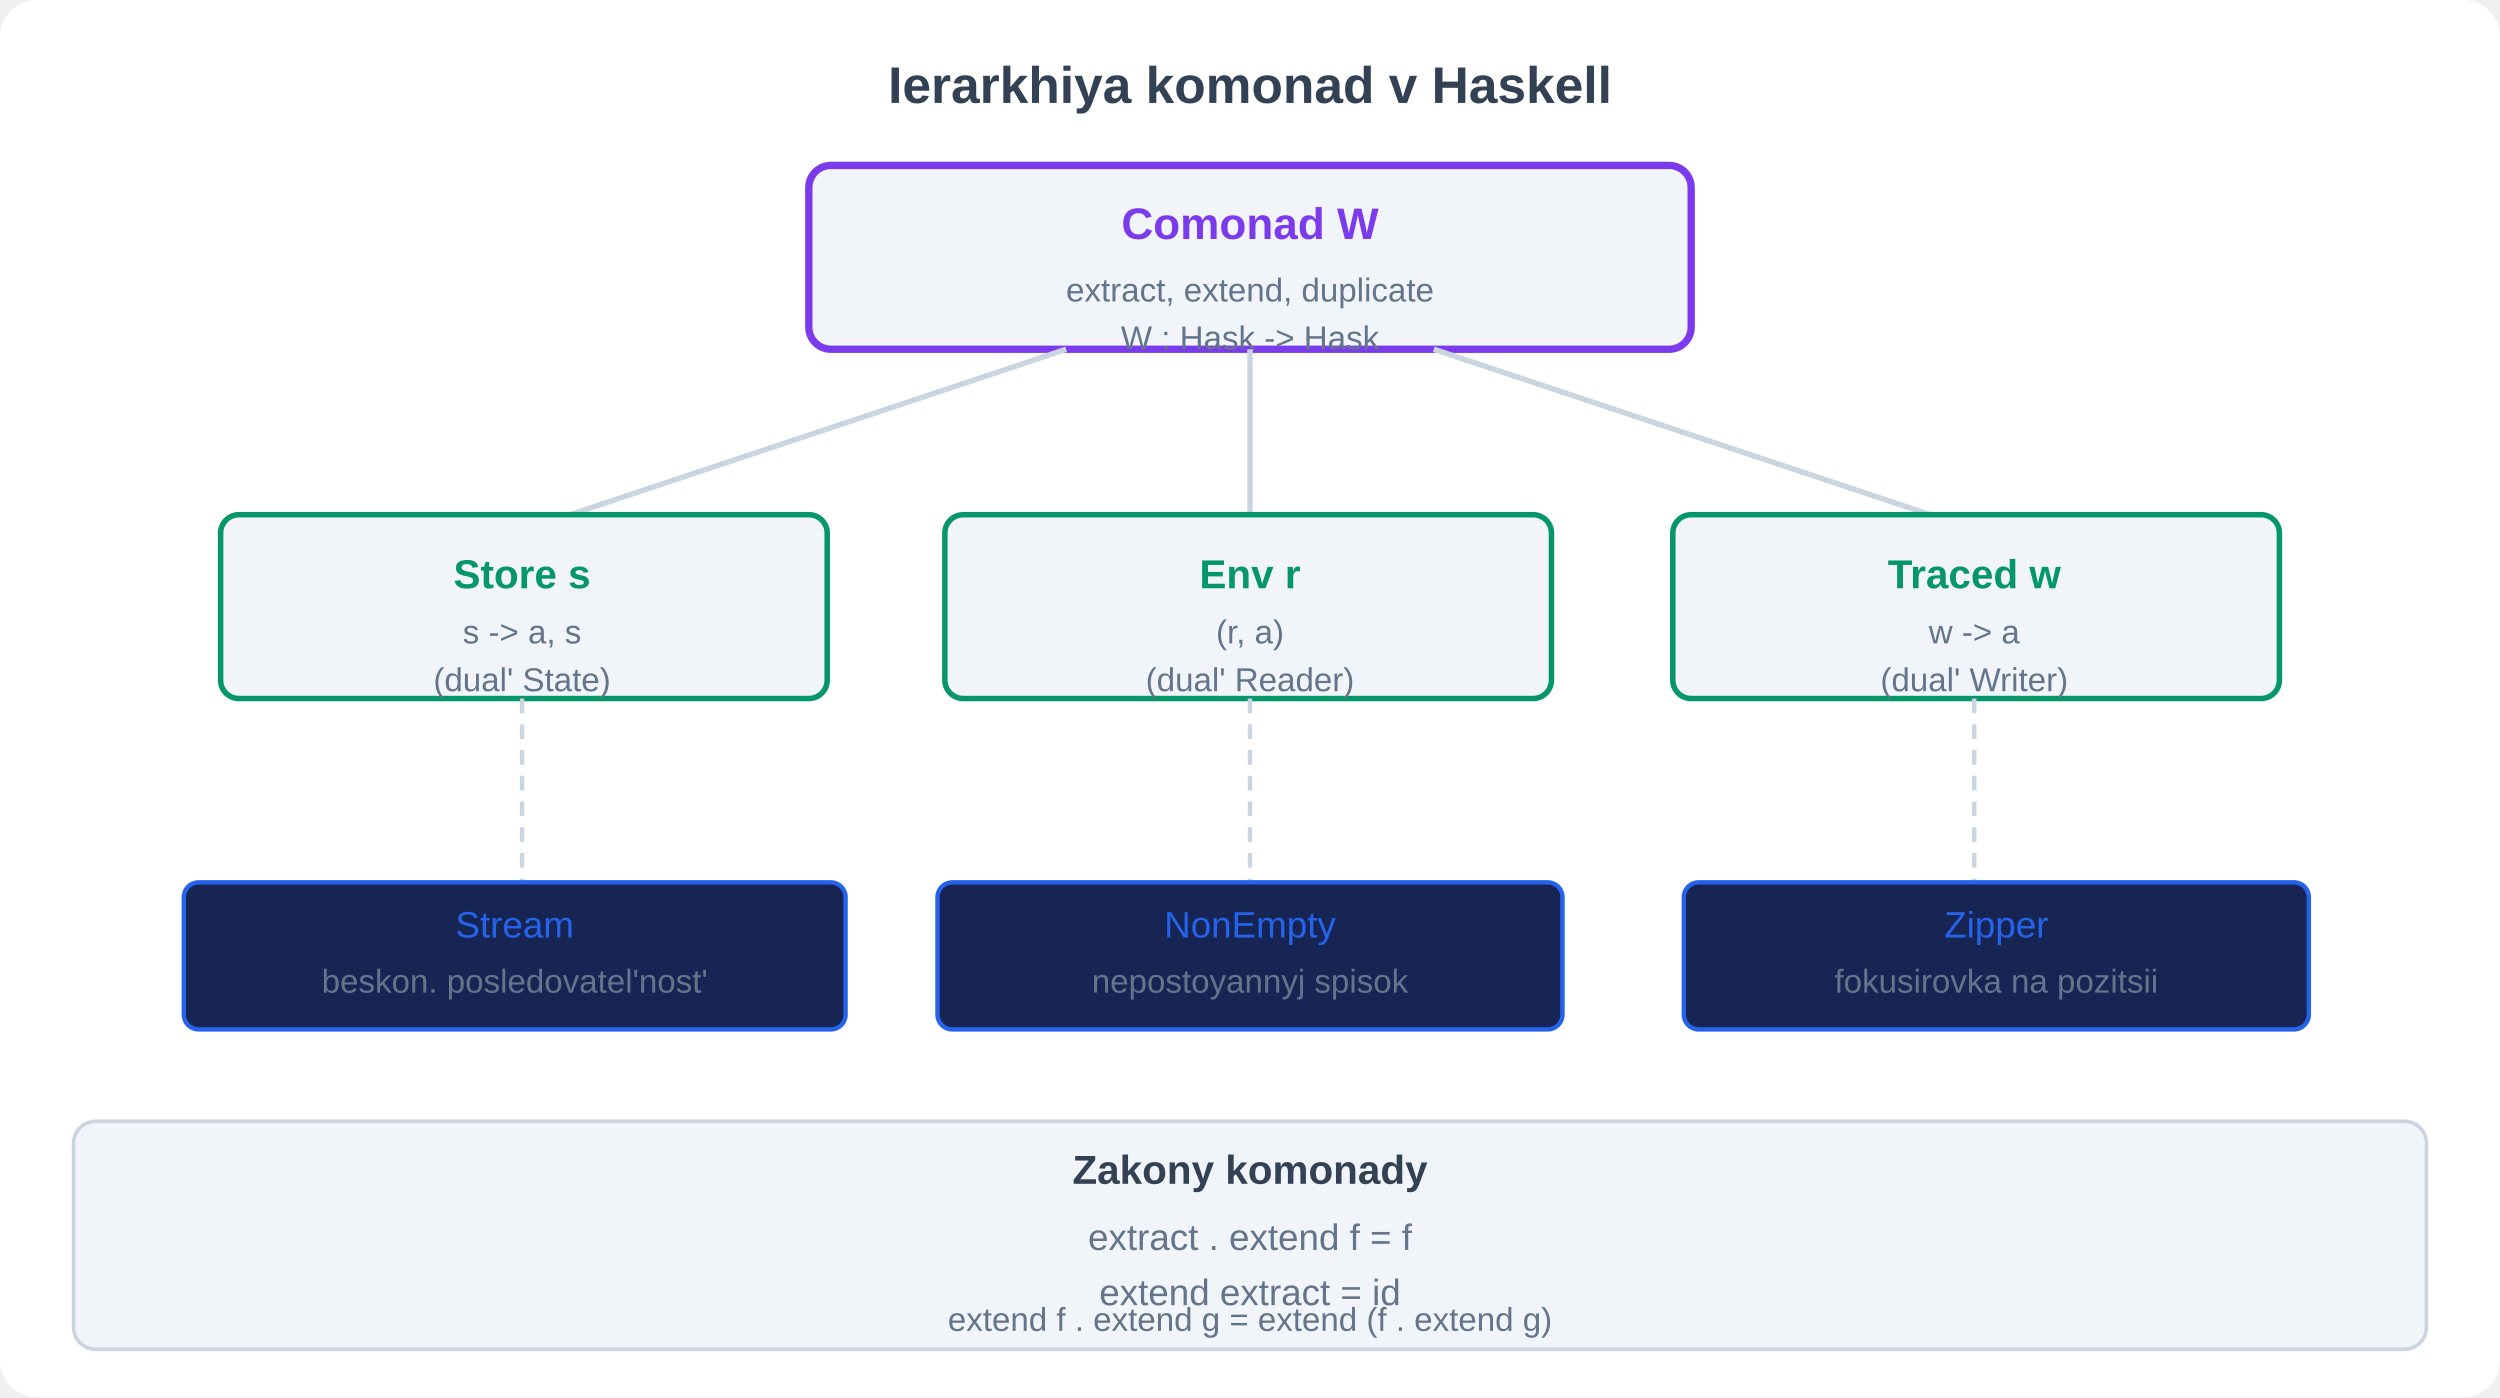
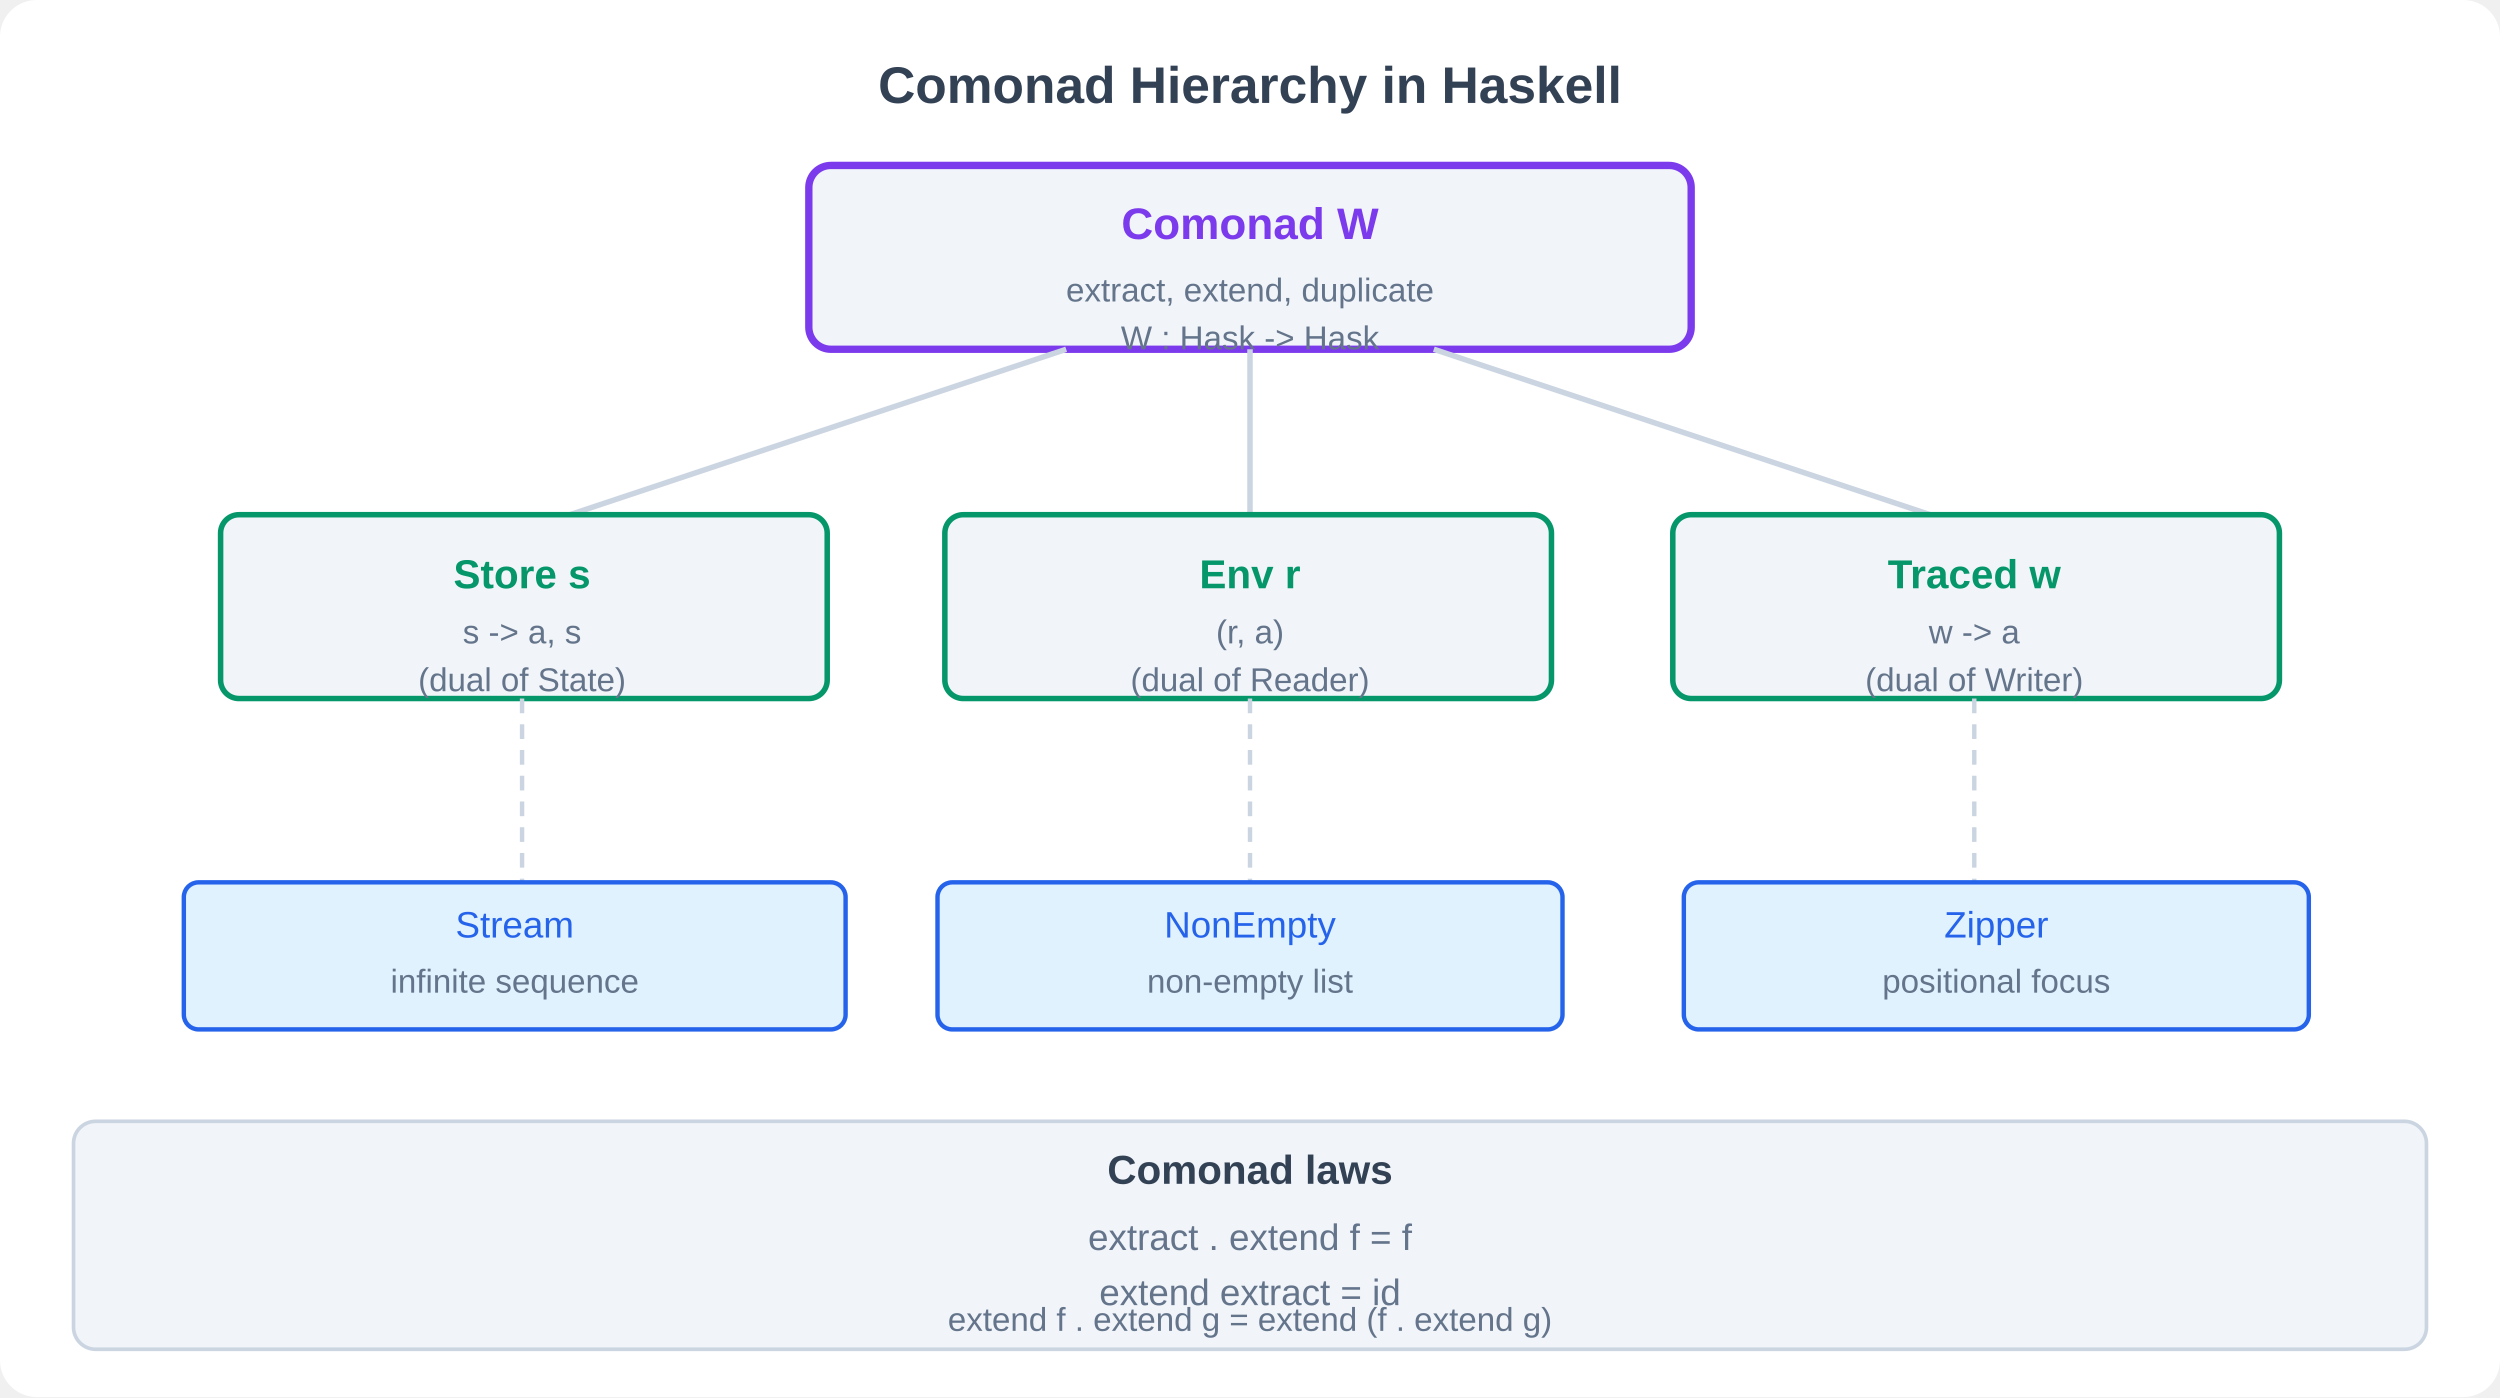
- <svg xmlns="http://www.w3.org/2000/svg" width="680" height="380" font-family="monospace,'JetBrains Mono',Arial,sans-serif">
+ <svg xmlns="http://www.w3.org/2000/svg" width="680" height="380" font-family="monospace,Arial,sans-serif">
  <rect width="680" height="380" fill="#ffffff" rx="10" />
-   <text x="340" y="28" text-anchor="middle" font-size="14" font-weight="bold" fill="#334155">Ierarkhiya komonad v Haskell</text>
+   <text x="340" y="28" text-anchor="middle" font-size="14" font-weight="bold" fill="#334155">Comonad Hierarchy in Haskell</text>
  <rect x="220" y="45" width="240" height="50" rx="6" fill="#f1f5f9" stroke="#7c3aed" stroke-width="2" />
  <text x="340" y="65" text-anchor="middle" font-size="12" font-weight="bold" fill="#7c3aed">Comonad W</text>
  <text x="340" y="82" text-anchor="middle" font-size="9" fill="#64748b">extract, extend, duplicate</text>
  <text x="340" y="95" text-anchor="middle" font-size="9" fill="#64748b">W : Hask -&gt; Hask</text>
  <line x1="290" y1="95" x2="155" y2="140" stroke="#cbd5e1" stroke-width="1.5" />
  <line x1="340" y1="95" x2="340" y2="140" stroke="#cbd5e1" stroke-width="1.5" />
  <line x1="390" y1="95" x2="525" y2="140" stroke="#cbd5e1" stroke-width="1.5" />
  <rect x="60" y="140" width="165" height="50" rx="5" fill="#f1f5f9" stroke="#059669" stroke-width="1.5" />
  <text x="142" y="160" text-anchor="middle" font-size="11" font-weight="bold" fill="#059669">Store s</text>
  <text x="142" y="175" text-anchor="middle" font-size="9" fill="#64748b">s -&gt; a, s</text>
-   <text x="142" y="188" text-anchor="middle" font-size="9" fill="#64748b">(dual' State)</text>
+   <text x="142" y="188" text-anchor="middle" font-size="9" fill="#64748b">(dual of State)</text>
  <rect x="257" y="140" width="165" height="50" rx="5" fill="#f1f5f9" stroke="#059669" stroke-width="1.5" />
  <text x="340" y="160" text-anchor="middle" font-size="11" font-weight="bold" fill="#059669">Env r</text>
  <text x="340" y="175" text-anchor="middle" font-size="9" fill="#64748b">(r, a)</text>
-   <text x="340" y="188" text-anchor="middle" font-size="9" fill="#64748b">(dual' Reader)</text>
+   <text x="340" y="188" text-anchor="middle" font-size="9" fill="#64748b">(dual of Reader)</text>
  <rect x="455" y="140" width="165" height="50" rx="5" fill="#f1f5f9" stroke="#059669" stroke-width="1.5" />
  <text x="537" y="160" text-anchor="middle" font-size="11" font-weight="bold" fill="#059669">Traced w</text>
  <text x="537" y="175" text-anchor="middle" font-size="9" fill="#64748b">w -&gt; a</text>
-   <text x="537" y="188" text-anchor="middle" font-size="9" fill="#64748b">(dual' Writer)</text>
+   <text x="537" y="188" text-anchor="middle" font-size="9" fill="#64748b">(dual of Writer)</text>
  <line x1="142" y1="190" x2="142" y2="240" stroke="#cbd5e1" stroke-width="1.2" stroke-dasharray="4,3" />
  <line x1="340" y1="190" x2="340" y2="240" stroke="#cbd5e1" stroke-width="1.2" stroke-dasharray="4,3" />
  <line x1="537" y1="190" x2="537" y2="240" stroke="#cbd5e1" stroke-width="1.2" stroke-dasharray="4,3" />
-   <rect x="50" y="240" width="180" height="40" rx="4" fill="#172554" stroke="#2563eb" stroke-width="1.2" />
+   <rect x="50" y="240" width="180" height="40" rx="4" fill="#e0f2fe" stroke="#2563eb" stroke-width="1.2" />
  <text x="140" y="255" text-anchor="middle" font-size="10" fill="#2563eb">Stream</text>
-   <text x="140" y="270" text-anchor="middle" font-size="9" fill="#64748b">beskon. posledovatel'nost'</text>
-   <rect x="255" y="240" width="170" height="40" rx="4" fill="#172554" stroke="#2563eb" stroke-width="1.2" />
+   <text x="140" y="270" text-anchor="middle" font-size="9" fill="#64748b">infinite sequence</text>
+   <rect x="255" y="240" width="170" height="40" rx="4" fill="#e0f2fe" stroke="#2563eb" stroke-width="1.2" />
  <text x="340" y="255" text-anchor="middle" font-size="10" fill="#2563eb">NonEmpty</text>
-   <text x="340" y="270" text-anchor="middle" font-size="9" fill="#64748b">nepostoyannyj spisok</text>
-   <rect x="458" y="240" width="170" height="40" rx="4" fill="#172554" stroke="#2563eb" stroke-width="1.2" />
+   <text x="340" y="270" text-anchor="middle" font-size="9" fill="#64748b">non-empty list</text>
+   <rect x="458" y="240" width="170" height="40" rx="4" fill="#e0f2fe" stroke="#2563eb" stroke-width="1.2" />
  <text x="543" y="255" text-anchor="middle" font-size="10" fill="#2563eb">Zipper</text>
-   <text x="543" y="270" text-anchor="middle" font-size="9" fill="#64748b">fokusirovka na pozitsii</text>
+   <text x="543" y="270" text-anchor="middle" font-size="9" fill="#64748b">positional focus</text>
  <rect x="20" y="305" width="640" height="62" rx="6" fill="#f1f5f9" stroke="#cbd5e1" />
-   <text x="340" y="322" text-anchor="middle" font-size="11" font-weight="bold" fill="#334155">Zakony komonady</text>
+   <text x="340" y="322" text-anchor="middle" font-size="11" font-weight="bold" fill="#334155">Comonad laws</text>
  <text x="340" y="340" text-anchor="middle" font-size="10" fill="#64748b">extract . extend f = f</text>
  <text x="340" y="355" text-anchor="middle" font-size="10" fill="#64748b">extend extract = id</text>
  <text x="340" y="362" text-anchor="middle" font-size="9" fill="#64748b">extend f . extend g = extend (f . extend g)</text>
</svg>
